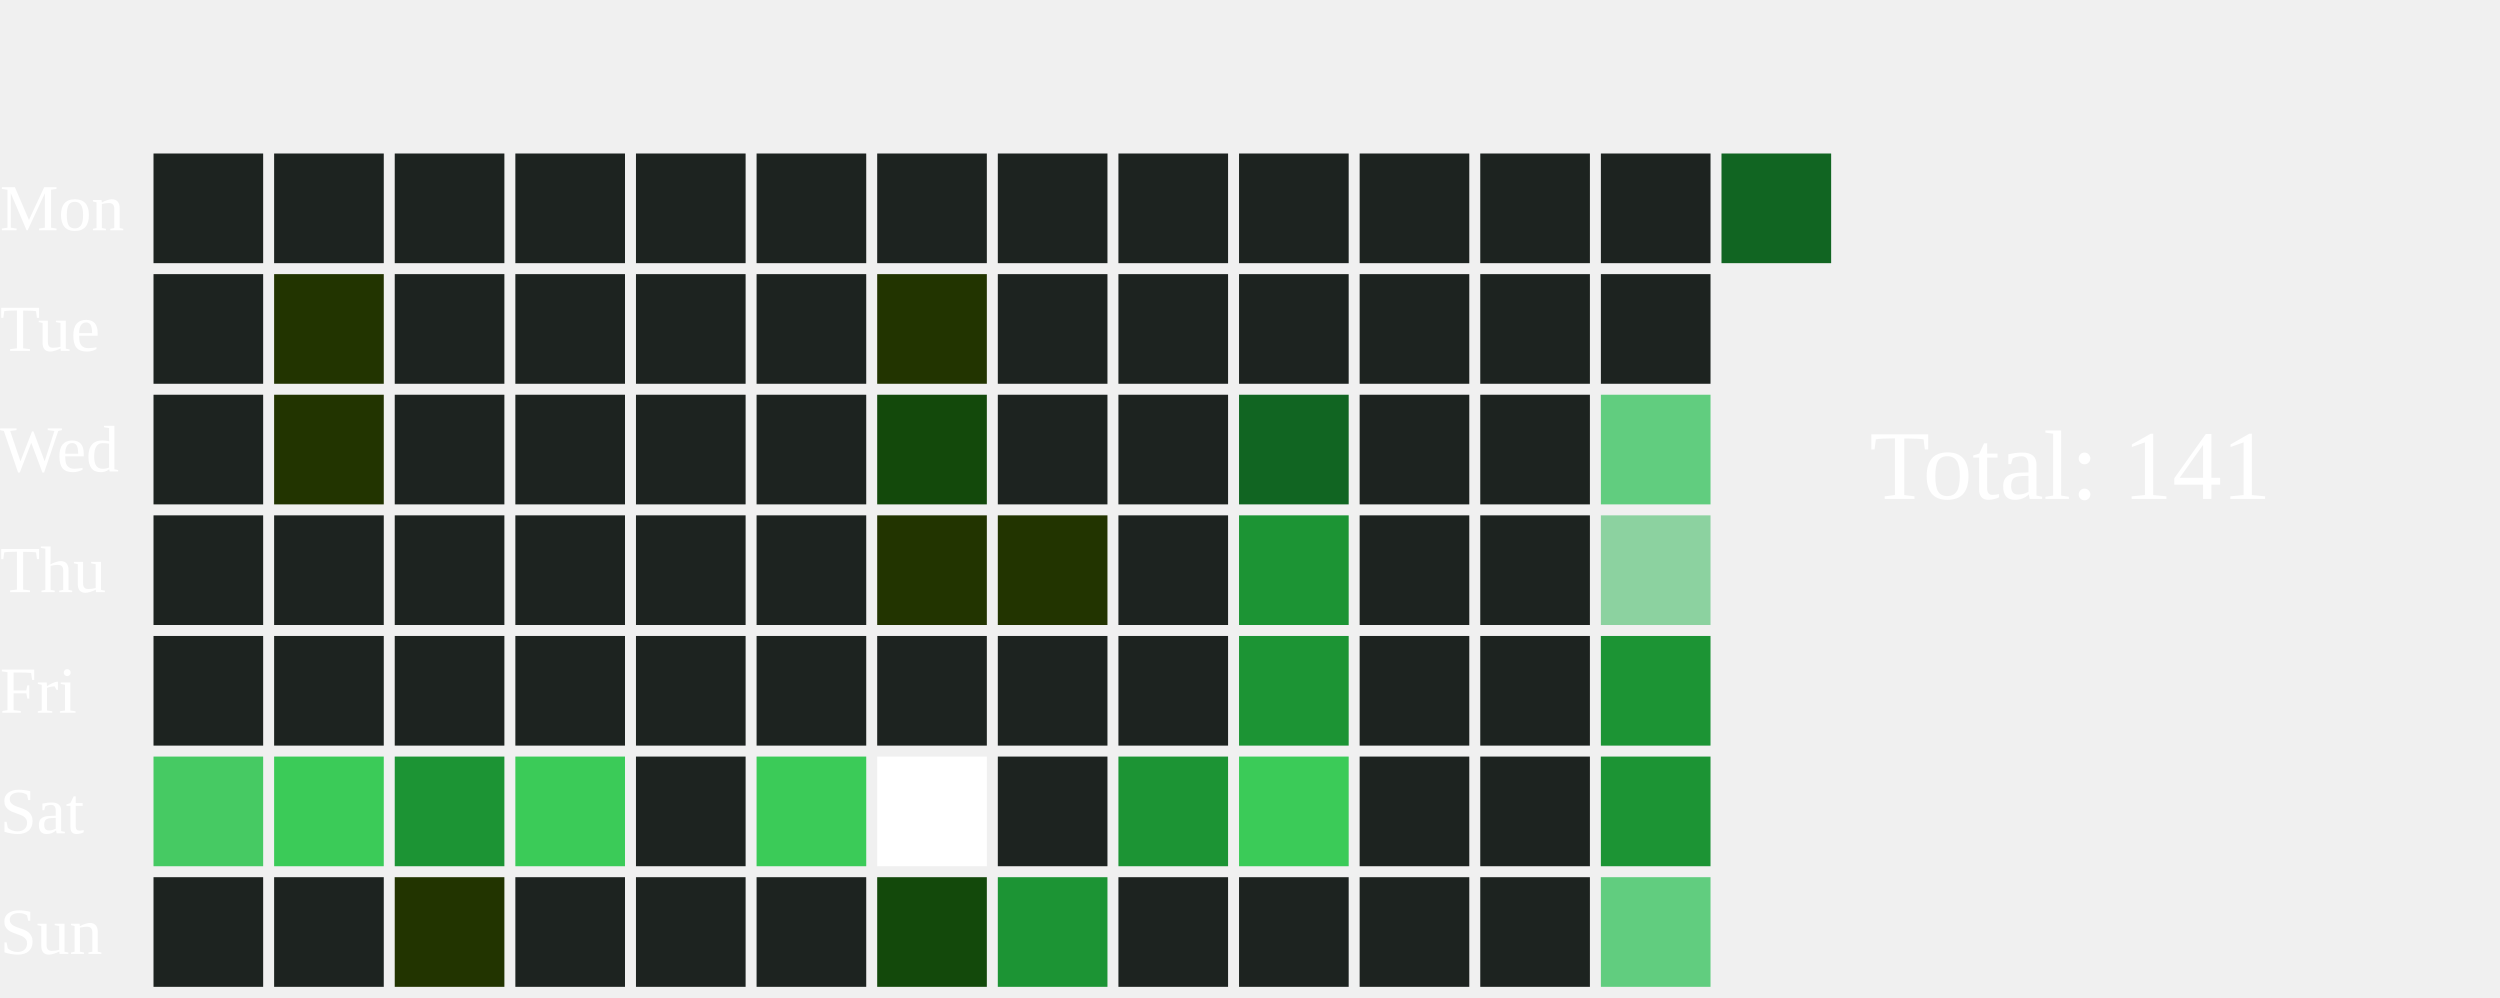
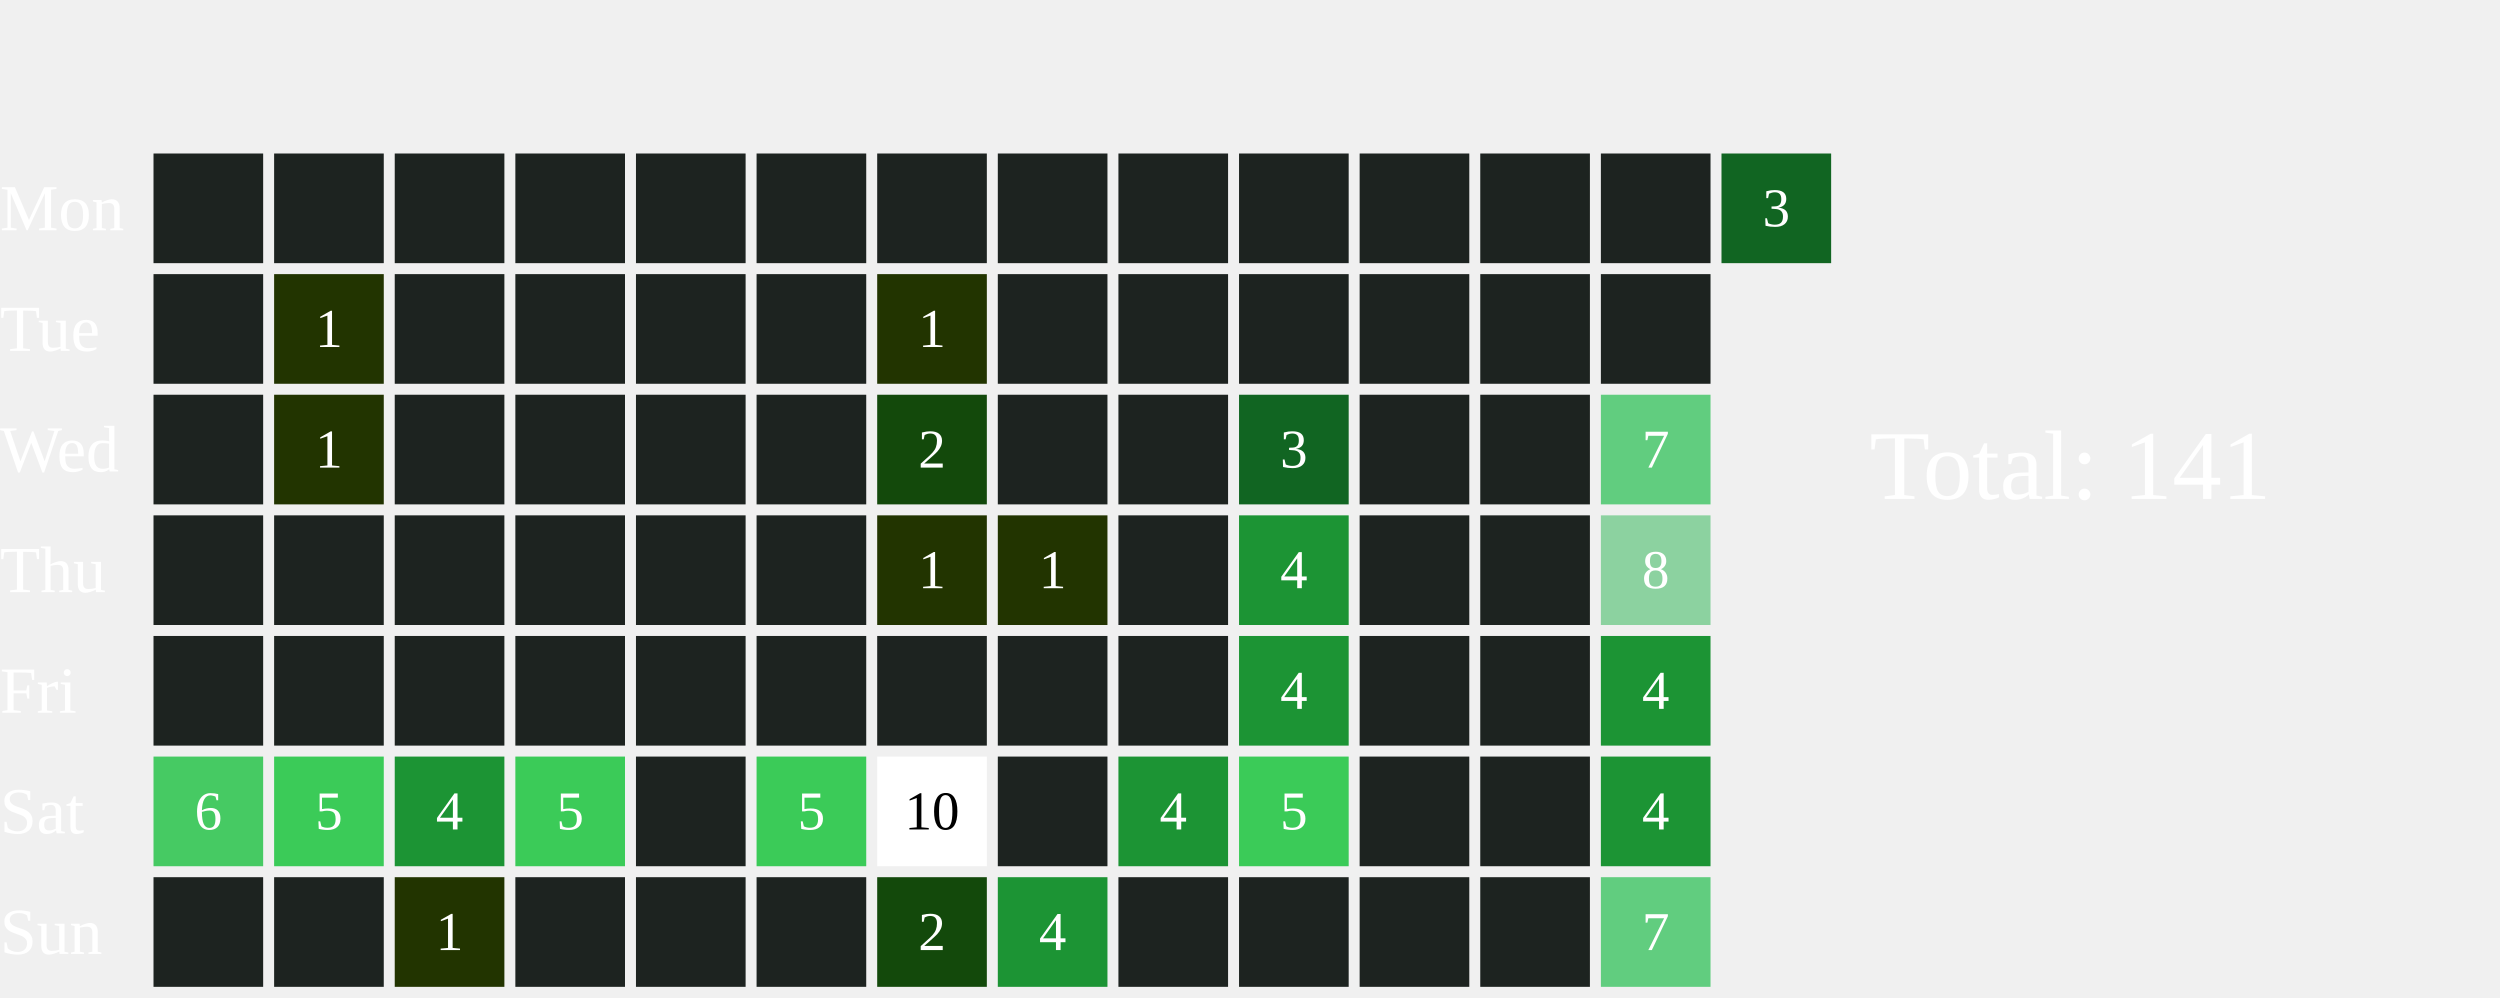
<svg xmlns="http://www.w3.org/2000/svg" width="456" height="182">
  <text x="0" y="42.0" font-size="12" fill="white">Mon</text>
  <text x="0" y="64.0" font-size="12" fill="white">Tue</text>
  <text x="0" y="86.0" font-size="12" fill="white">Wed</text>
  <text x="0" y="108.0" font-size="12" fill="white">Thu</text>
  <text x="0" y="130.0" font-size="12" fill="white">Fri</text>
  <text x="0" y="152.0" font-size="12" fill="white">Sat</text>
  <text x="0" y="174.0" font-size="12" fill="white">Sun</text>
  <rect x="28" y="28" width="20" height="20" fill="#1D2320">
    </rect>
  <rect x="28" y="50" width="20" height="20" fill="#1D2320">
    </rect>
  <rect x="28" y="72" width="20" height="20" fill="#1D2320">
    </rect>
  <rect x="28" y="94" width="20" height="20" fill="#1D2320">
    </rect>
  <rect x="28" y="116" width="20" height="20" fill="#1D2320">
    </rect>
  <rect x="28" y="138" width="20" height="20" fill="#46CA63">
    </rect>
+   <text x="38.0" y="149.0" font-size="10" fill="white" text-anchor="middle" dominant-baseline="middle" pointer-events="none">6</text>
  <rect x="28" y="160" width="20" height="20" fill="#1D2320">
    </rect>
  <rect x="50" y="28" width="20" height="20" fill="#1D2320">
    </rect>
  <rect x="50" y="50" width="20" height="20" fill="#223400">
    </rect>
+   <text x="60.0" y="61.0" font-size="10" fill="white" text-anchor="middle" dominant-baseline="middle" pointer-events="none">1</text>
  <rect x="50" y="72" width="20" height="20" fill="#223400">
    </rect>
+   <text x="60.0" y="83.0" font-size="10" fill="white" text-anchor="middle" dominant-baseline="middle" pointer-events="none">1</text>
  <rect x="50" y="94" width="20" height="20" fill="#1D2320">
    </rect>
  <rect x="50" y="116" width="20" height="20" fill="#1D2320">
    </rect>
  <rect x="50" y="138" width="20" height="20" fill="#3BCB58">
    </rect>
+   <text x="60.0" y="149.0" font-size="10" fill="white" text-anchor="middle" dominant-baseline="middle" pointer-events="none">5</text>
  <rect x="50" y="160" width="20" height="20" fill="#1D2320">
    </rect>
  <rect x="72" y="28" width="20" height="20" fill="#1D2320">
    </rect>
  <rect x="72" y="50" width="20" height="20" fill="#1D2320">
    </rect>
  <rect x="72" y="72" width="20" height="20" fill="#1D2320">
    </rect>
  <rect x="72" y="94" width="20" height="20" fill="#1D2320">
    </rect>
  <rect x="72" y="116" width="20" height="20" fill="#1D2320">
    </rect>
  <rect x="72" y="138" width="20" height="20" fill="#1C9434">
    </rect>
+   <text x="82.0" y="149.0" font-size="10" fill="white" text-anchor="middle" dominant-baseline="middle" pointer-events="none">4</text>
  <rect x="72" y="160" width="20" height="20" fill="#223400">
    </rect>
+   <text x="82.0" y="171.0" font-size="10" fill="white" text-anchor="middle" dominant-baseline="middle" pointer-events="none">1</text>
  <rect x="94" y="28" width="20" height="20" fill="#1D2320">
    </rect>
  <rect x="94" y="50" width="20" height="20" fill="#1D2320">
    </rect>
  <rect x="94" y="72" width="20" height="20" fill="#1D2320">
    </rect>
  <rect x="94" y="94" width="20" height="20" fill="#1D2320">
    </rect>
  <rect x="94" y="116" width="20" height="20" fill="#1D2320">
    </rect>
  <rect x="94" y="138" width="20" height="20" fill="#3BCB58">
    </rect>
+   <text x="104.0" y="149.0" font-size="10" fill="white" text-anchor="middle" dominant-baseline="middle" pointer-events="none">5</text>
  <rect x="94" y="160" width="20" height="20" fill="#1D2320">
    </rect>
  <rect x="116" y="28" width="20" height="20" fill="#1D2320">
    </rect>
  <rect x="116" y="50" width="20" height="20" fill="#1D2320">
    </rect>
  <rect x="116" y="72" width="20" height="20" fill="#1D2320">
    </rect>
  <rect x="116" y="94" width="20" height="20" fill="#1D2320">
    </rect>
  <rect x="116" y="116" width="20" height="20" fill="#1D2320">
    </rect>
  <rect x="116" y="138" width="20" height="20" fill="#1D2320">
    </rect>
  <rect x="116" y="160" width="20" height="20" fill="#1D2320">
    </rect>
  <rect x="138" y="28" width="20" height="20" fill="#1D2320">
    </rect>
  <rect x="138" y="50" width="20" height="20" fill="#1D2320">
    </rect>
  <rect x="138" y="72" width="20" height="20" fill="#1D2320">
    </rect>
  <rect x="138" y="94" width="20" height="20" fill="#1D2320">
    </rect>
  <rect x="138" y="116" width="20" height="20" fill="#1D2320">
    </rect>
  <rect x="138" y="138" width="20" height="20" fill="#3BCB58">
    </rect>
+   <text x="148.0" y="149.0" font-size="10" fill="white" text-anchor="middle" dominant-baseline="middle" pointer-events="none">5</text>
  <rect x="138" y="160" width="20" height="20" fill="#1D2320">
    </rect>
  <rect x="160" y="28" width="20" height="20" fill="#1D2320">
    </rect>
  <rect x="160" y="50" width="20" height="20" fill="#223400">
    </rect>
+   <text x="170.0" y="61.0" font-size="10" fill="white" text-anchor="middle" dominant-baseline="middle" pointer-events="none">1</text>
  <rect x="160" y="72" width="20" height="20" fill="#13490b">
    </rect>
+   <text x="170.0" y="83.0" font-size="10" fill="white" text-anchor="middle" dominant-baseline="middle" pointer-events="none">2</text>
  <rect x="160" y="94" width="20" height="20" fill="#223400">
    </rect>
+   <text x="170.0" y="105.0" font-size="10" fill="white" text-anchor="middle" dominant-baseline="middle" pointer-events="none">1</text>
  <rect x="160" y="116" width="20" height="20" fill="#1D2320">
    </rect>
  <rect x="160" y="138" width="20" height="20" fill="#FFFFFF">
    </rect>
+   <text x="170.0" y="149.0" font-size="10" fill="#000000" text-anchor="middle" dominant-baseline="middle" pointer-events="none">10</text>
  <rect x="160" y="160" width="20" height="20" fill="#13490b">
    </rect>
+   <text x="170.0" y="171.0" font-size="10" fill="white" text-anchor="middle" dominant-baseline="middle" pointer-events="none">2</text>
  <rect x="182" y="28" width="20" height="20" fill="#1D2320">
    </rect>
  <rect x="182" y="50" width="20" height="20" fill="#1D2320">
    </rect>
  <rect x="182" y="72" width="20" height="20" fill="#1D2320">
    </rect>
  <rect x="182" y="94" width="20" height="20" fill="#223400">
    </rect>
+   <text x="192.0" y="105.0" font-size="10" fill="white" text-anchor="middle" dominant-baseline="middle" pointer-events="none">1</text>
  <rect x="182" y="116" width="20" height="20" fill="#1D2320">
    </rect>
  <rect x="182" y="138" width="20" height="20" fill="#1D2320">
    </rect>
  <rect x="182" y="160" width="20" height="20" fill="#1C9434">
    </rect>
+   <text x="192.0" y="171.0" font-size="10" fill="white" text-anchor="middle" dominant-baseline="middle" pointer-events="none">4</text>
  <rect x="204" y="28" width="20" height="20" fill="#1D2320">
    </rect>
  <rect x="204" y="50" width="20" height="20" fill="#1D2320">
    </rect>
  <rect x="204" y="72" width="20" height="20" fill="#1D2320">
    </rect>
  <rect x="204" y="94" width="20" height="20" fill="#1D2320">
    </rect>
  <rect x="204" y="116" width="20" height="20" fill="#1D2320">
    </rect>
  <rect x="204" y="138" width="20" height="20" fill="#1C9434">
    </rect>
+   <text x="214.0" y="149.0" font-size="10" fill="white" text-anchor="middle" dominant-baseline="middle" pointer-events="none">4</text>
  <rect x="204" y="160" width="20" height="20" fill="#1D2320">
    </rect>
  <rect x="226" y="28" width="20" height="20" fill="#1D2320">
    </rect>
  <rect x="226" y="50" width="20" height="20" fill="#1D2320">
    </rect>
  <rect x="226" y="72" width="20" height="20" fill="#116522">
    </rect>
+   <text x="236.0" y="83.0" font-size="10" fill="white" text-anchor="middle" dominant-baseline="middle" pointer-events="none">3</text>
  <rect x="226" y="94" width="20" height="20" fill="#1C9434">
    </rect>
+   <text x="236.0" y="105.0" font-size="10" fill="white" text-anchor="middle" dominant-baseline="middle" pointer-events="none">4</text>
  <rect x="226" y="116" width="20" height="20" fill="#1C9434">
    </rect>
+   <text x="236.0" y="127.0" font-size="10" fill="white" text-anchor="middle" dominant-baseline="middle" pointer-events="none">4</text>
  <rect x="226" y="138" width="20" height="20" fill="#3BCB58">
    </rect>
+   <text x="236.0" y="149.0" font-size="10" fill="white" text-anchor="middle" dominant-baseline="middle" pointer-events="none">5</text>
  <rect x="226" y="160" width="20" height="20" fill="#1D2320">
    </rect>
  <rect x="248" y="28" width="20" height="20" fill="#1D2320">
    </rect>
  <rect x="248" y="50" width="20" height="20" fill="#1D2320">
    </rect>
  <rect x="248" y="72" width="20" height="20" fill="#1D2320">
    </rect>
  <rect x="248" y="94" width="20" height="20" fill="#1D2320">
    </rect>
  <rect x="248" y="116" width="20" height="20" fill="#1D2320">
    </rect>
  <rect x="248" y="138" width="20" height="20" fill="#1D2320">
    </rect>
  <rect x="248" y="160" width="20" height="20" fill="#1D2320">
    </rect>
  <rect x="270" y="28" width="20" height="20" fill="#1D2320">
    </rect>
  <rect x="270" y="50" width="20" height="20" fill="#1D2320">
    </rect>
  <rect x="270" y="72" width="20" height="20" fill="#1D2320">
    </rect>
  <rect x="270" y="94" width="20" height="20" fill="#1D2320">
    </rect>
  <rect x="270" y="116" width="20" height="20" fill="#1D2320">
    </rect>
  <rect x="270" y="138" width="20" height="20" fill="#1D2320">
    </rect>
  <rect x="270" y="160" width="20" height="20" fill="#1D2320">
    </rect>
  <rect x="292" y="28" width="20" height="20" fill="#1D2320">
    </rect>
  <rect x="292" y="50" width="20" height="20" fill="#1D2320">
    </rect>
  <rect x="292" y="72" width="20" height="20" fill="#61CD7F">
    </rect>
+   <text x="302.0" y="83.0" font-size="10" fill="white" text-anchor="middle" dominant-baseline="middle" pointer-events="none">7</text>
  <rect x="292" y="94" width="20" height="20" fill="#8CD2A0">
    </rect>
+   <text x="302.0" y="105.0" font-size="10" fill="white" text-anchor="middle" dominant-baseline="middle" pointer-events="none">8</text>
  <rect x="292" y="116" width="20" height="20" fill="#1C9434">
    </rect>
+   <text x="302.0" y="127.0" font-size="10" fill="white" text-anchor="middle" dominant-baseline="middle" pointer-events="none">4</text>
  <rect x="292" y="138" width="20" height="20" fill="#1C9434">
    </rect>
+   <text x="302.0" y="149.0" font-size="10" fill="white" text-anchor="middle" dominant-baseline="middle" pointer-events="none">4</text>
  <rect x="292" y="160" width="20" height="20" fill="#61CD7F">
    </rect>
+   <text x="302.0" y="171.0" font-size="10" fill="white" text-anchor="middle" dominant-baseline="middle" pointer-events="none">7</text>
  <rect x="314" y="28" width="20" height="20" fill="#116522">
    </rect>
+   <text x="324.0" y="39.0" font-size="10" fill="white" text-anchor="middle" dominant-baseline="middle" pointer-events="none">3</text>
  <text x="341" y="91.0" font-size="18" fill="white">Total: 141</text>
</svg>
